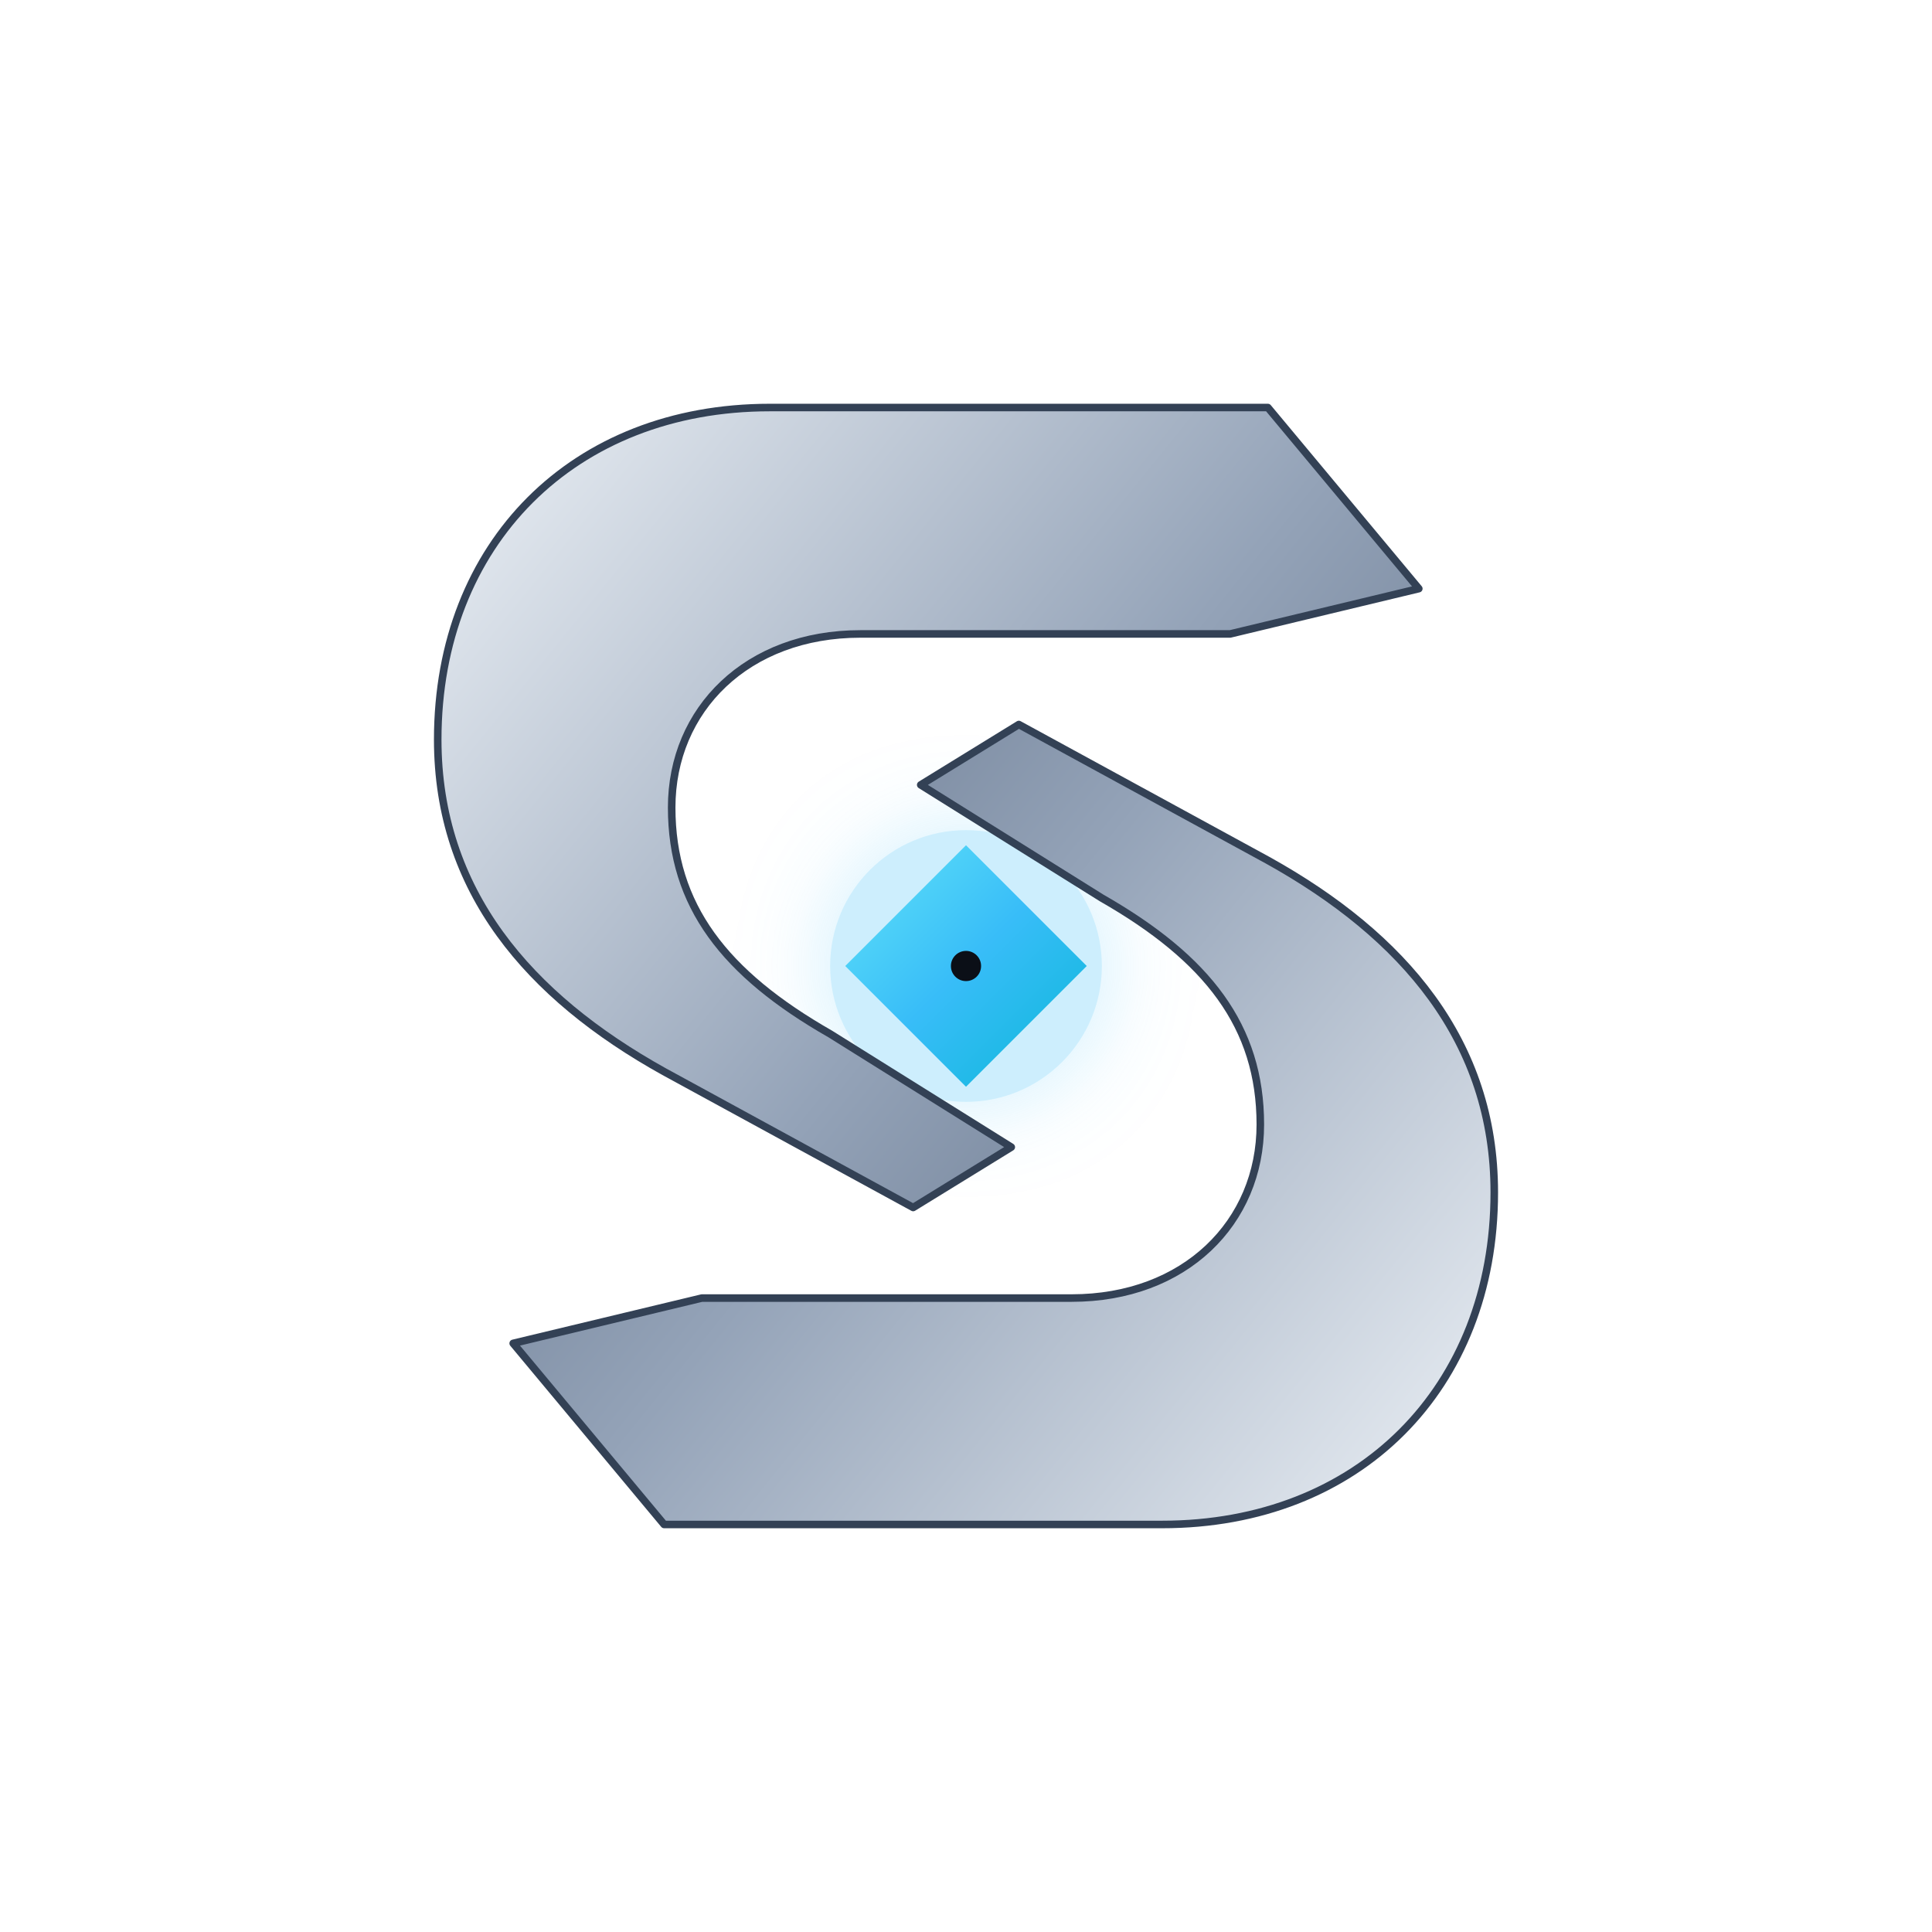
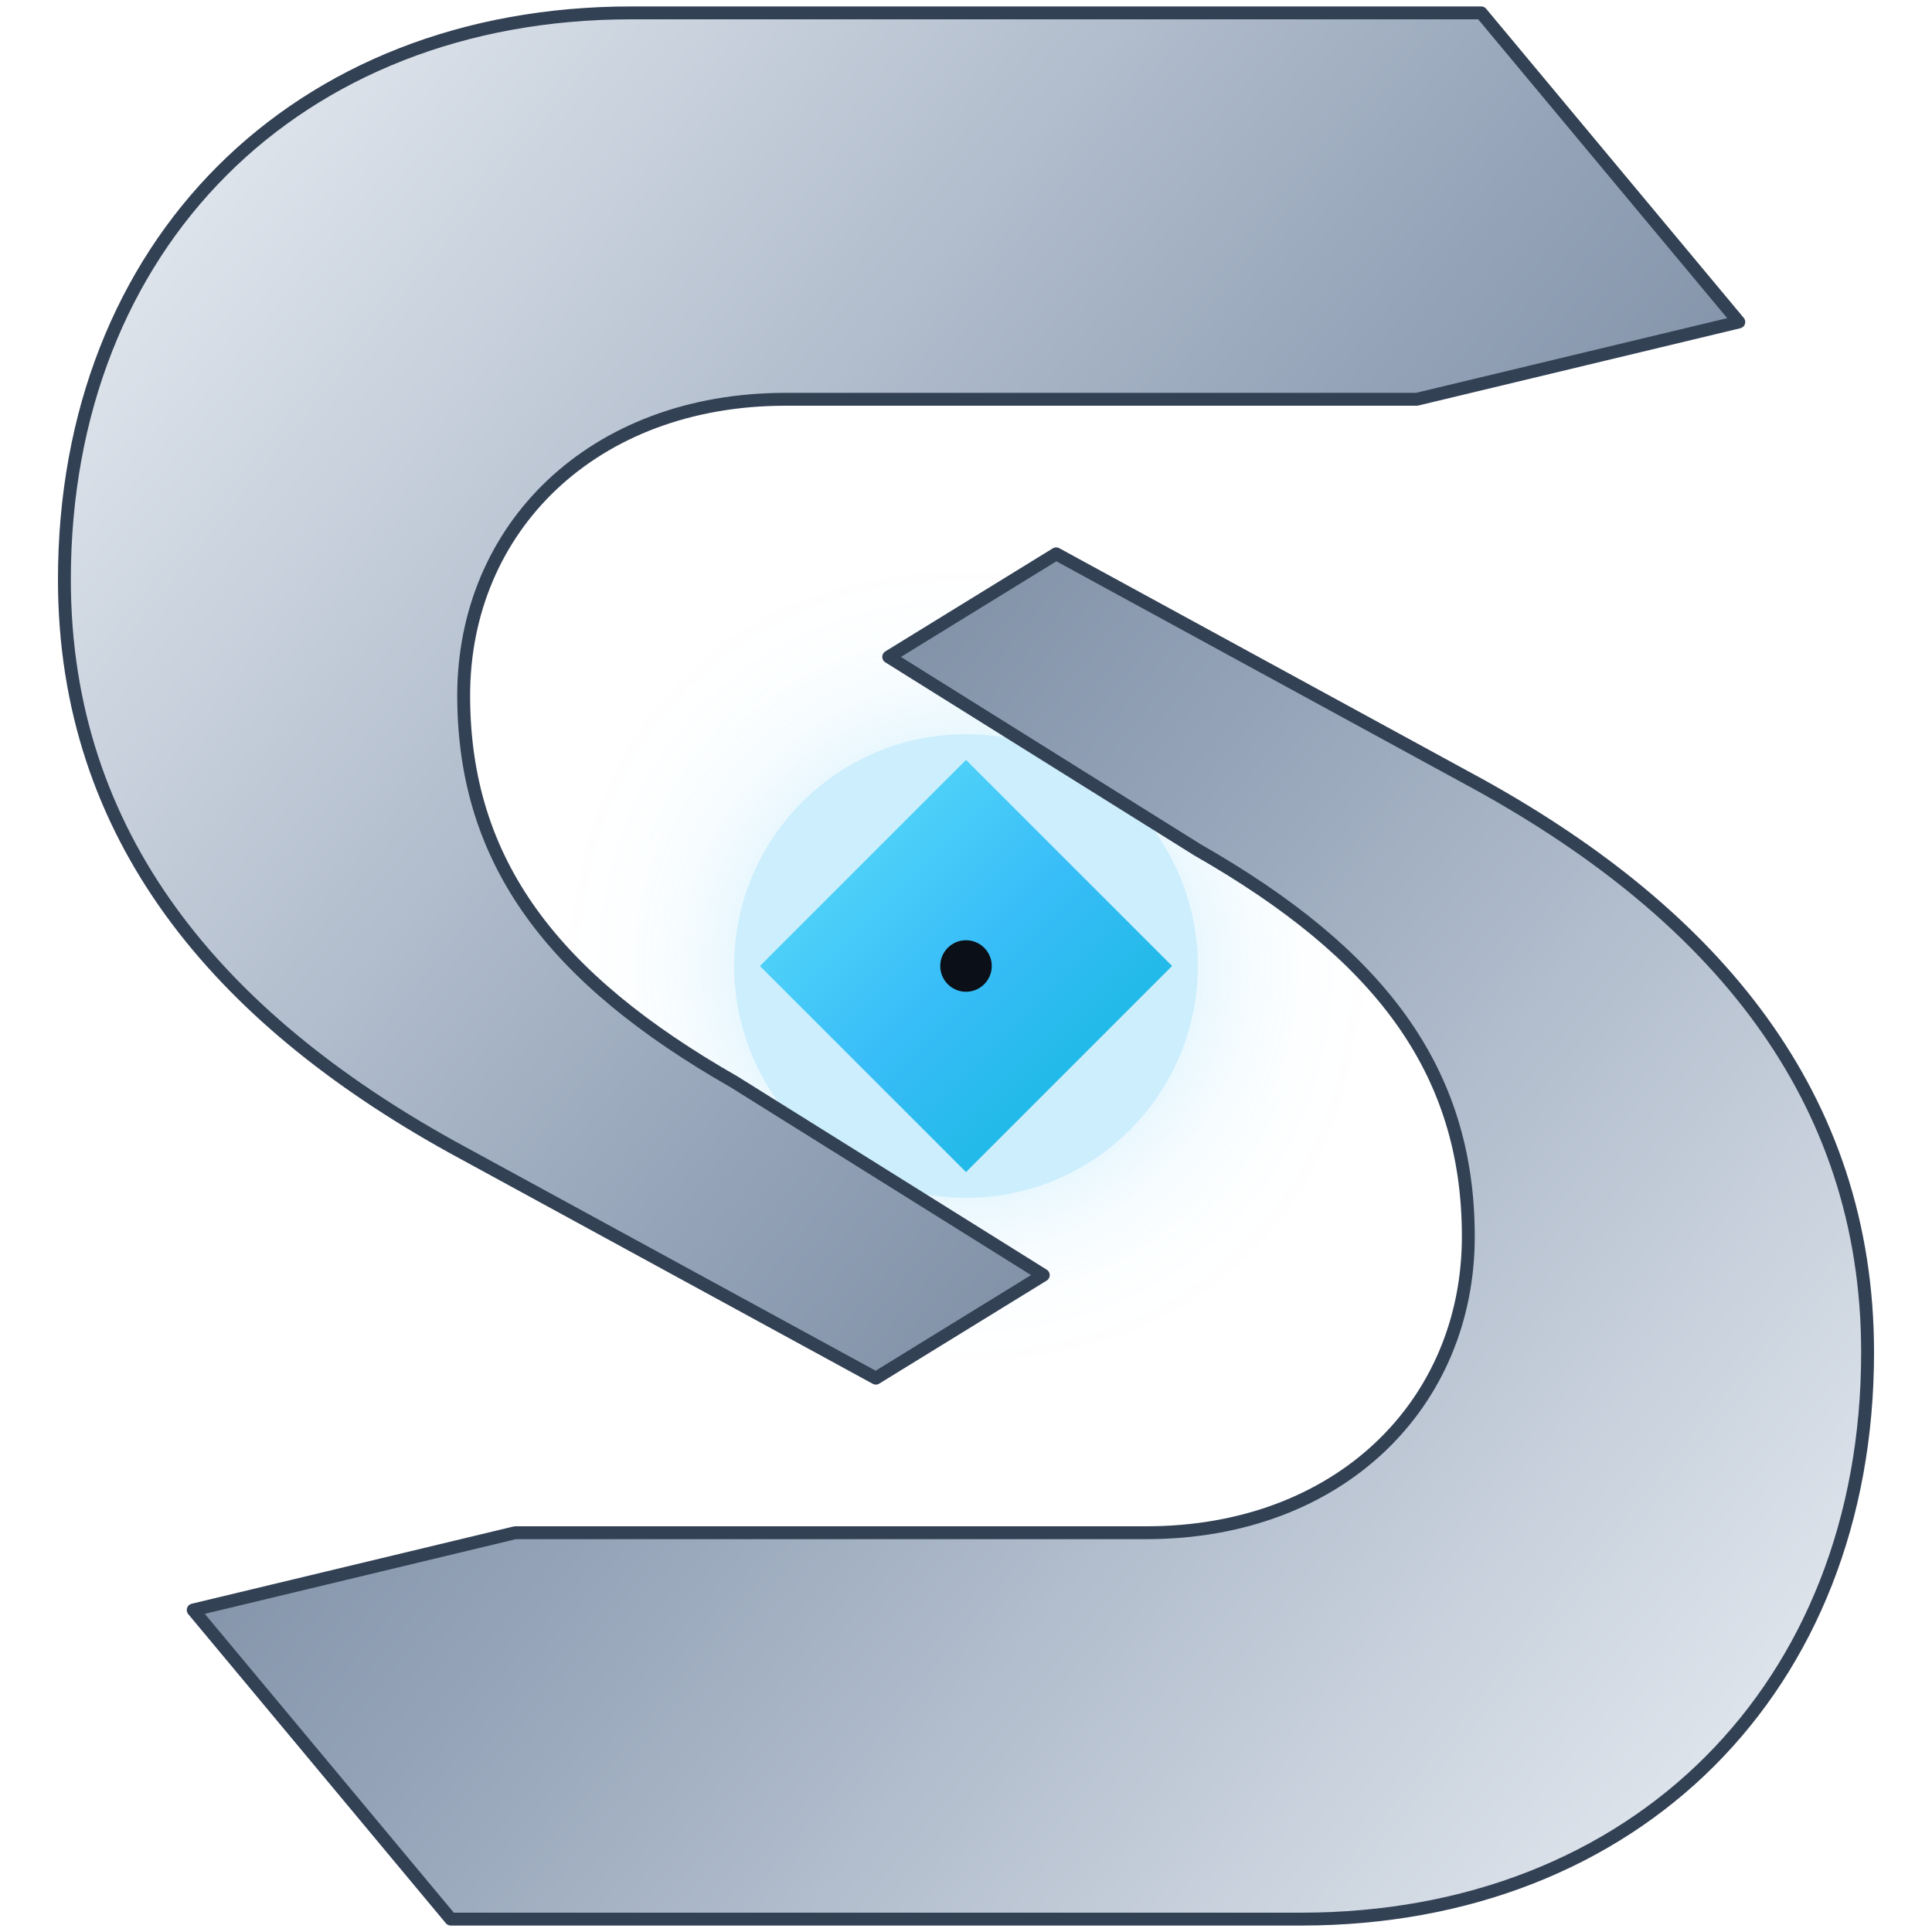
- <svg xmlns="http://www.w3.org/2000/svg" width="512" height="512" viewBox="0 0 512 512" fill="none" role="img" aria-label="Sotto Mark">
+ <svg xmlns="http://www.w3.org/2000/svg" width="512" height="512" viewBox="106 106 300 300" fill="none" role="img" aria-label="Sotto Mark">
  <defs>
    <linearGradient id="titaniumUpper" x1="120" y1="90" x2="380" y2="300" gradientUnits="userSpaceOnUse">
      <stop offset="0%" stop-color="#F1F5F9" />
      <stop offset="60%" stop-color="#94A3B8" />
      <stop offset="100%" stop-color="#64748B" />
    </linearGradient>
    <linearGradient id="titaniumLower" x1="392" y1="422" x2="132" y2="212" gradientUnits="userSpaceOnUse">
      <stop offset="0%" stop-color="#F1F5F9" />
      <stop offset="60%" stop-color="#94A3B8" />
      <stop offset="100%" stop-color="#64748B" />
    </linearGradient>
    <linearGradient id="cyanCoreGrad" x1="220" y1="220" x2="292" y2="292" gradientUnits="userSpaceOnUse">
      <stop offset="0%" stop-color="#67E8F9" />
      <stop offset="50%" stop-color="#38BDF8" />
      <stop offset="100%" stop-color="#06B6D4" />
    </linearGradient>
    <filter id="coreGlow" x="180" y="180" width="152" height="152" filterUnits="userSpaceOnUse">
      <feGaussianBlur stdDeviation="12" result="blur" />
      <feComposite in="SourceGraphic" in2="blur" operator="over" />
    </filter>
  </defs>
  <circle cx="256" cy="256" r="36" fill="#38BDF8" opacity="0.25" filter="url(#coreGlow)" />
  <path d="     M 376 156     L 336 108     L 204 108     C 152 108 116 144 116 196     C 116 236 140 264 176 284     L 242 320     L 268 304     L 220 274     C 192 258 178 240 178 214     C 178 188 198 168 228 168     L 326 168     L 376 156     Z   " fill="url(#titaniumUpper)" stroke="#334155" stroke-width="2" stroke-linejoin="round" />
  <path d="     M 136 356     L 176 404     L 308 404     C 360 404 396 368 396 316     C 396 276 372 248 336 228     L 270 192     L 244 208     L 292 238     C 320 254 334 272 334 298     C 334 324 314 344 284 344     L 186 344     L 136 356     Z   " fill="url(#titaniumLower)" stroke="#334155" stroke-width="2" stroke-linejoin="round" />
  <polygon points="256,224 288,256 256,288 224,256" fill="url(#cyanCoreGrad)" />
  <circle cx="256" cy="256" r="4" fill="#0B0F17" />
</svg>
